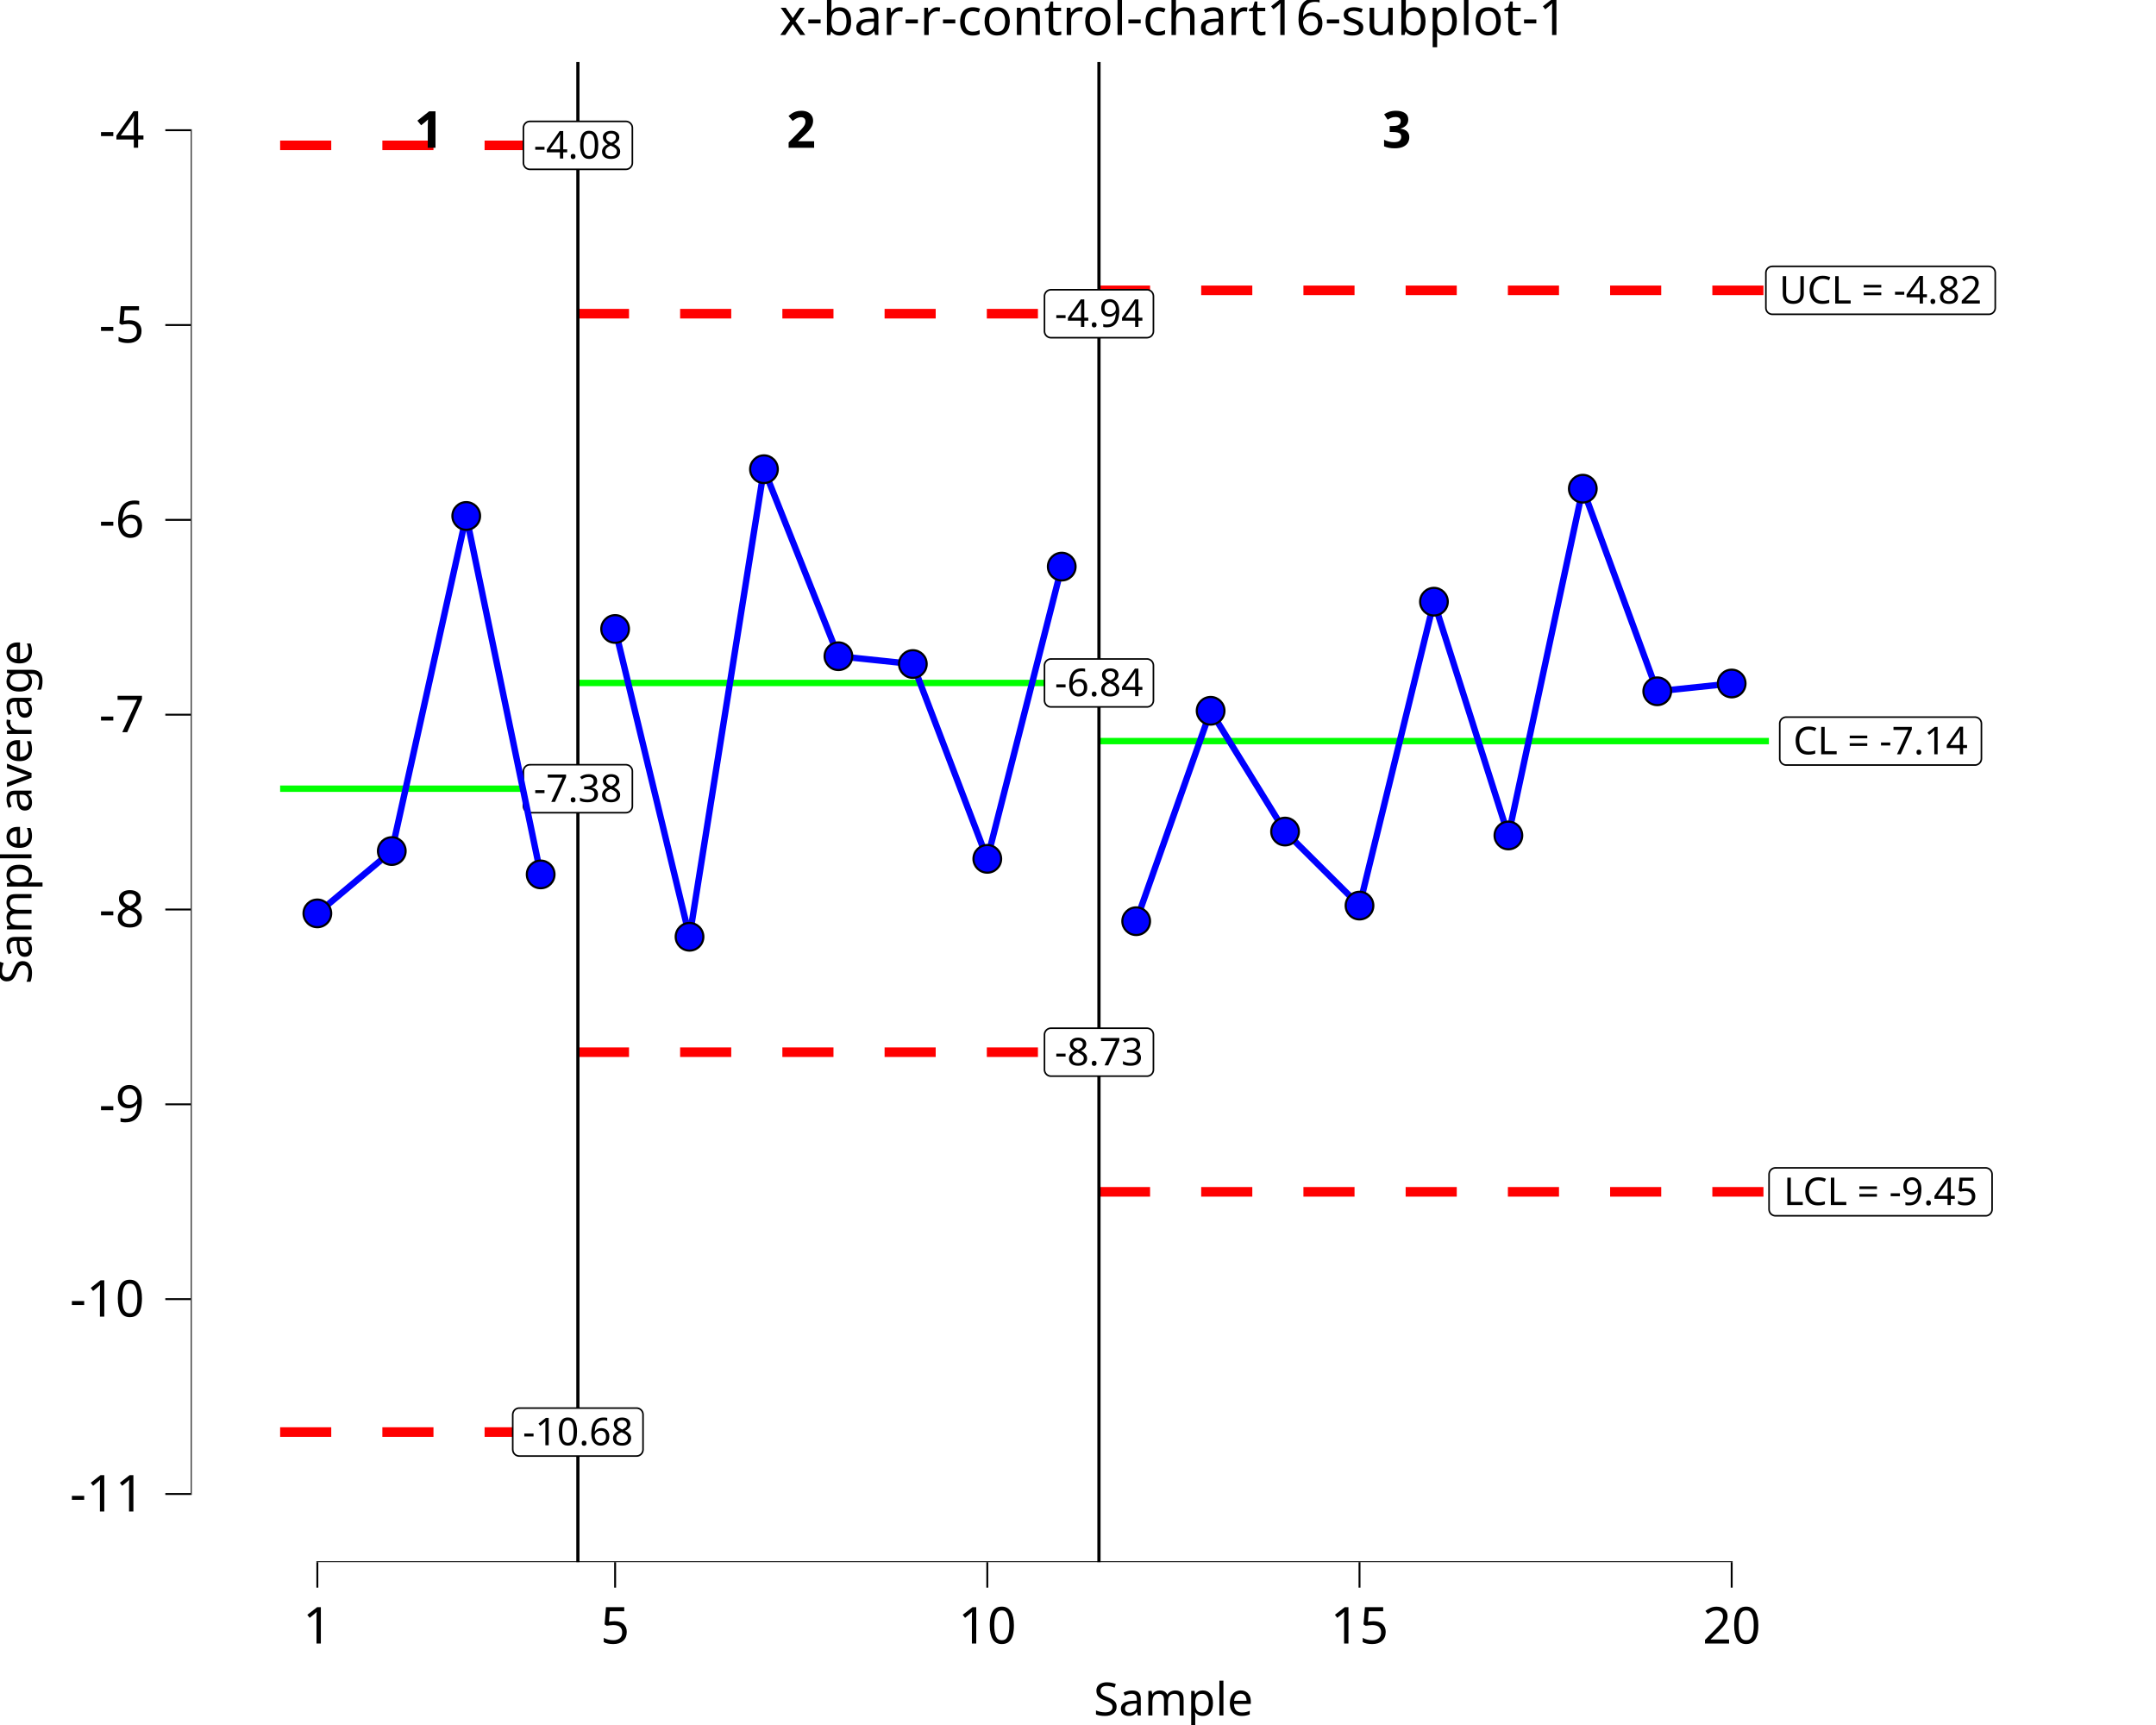
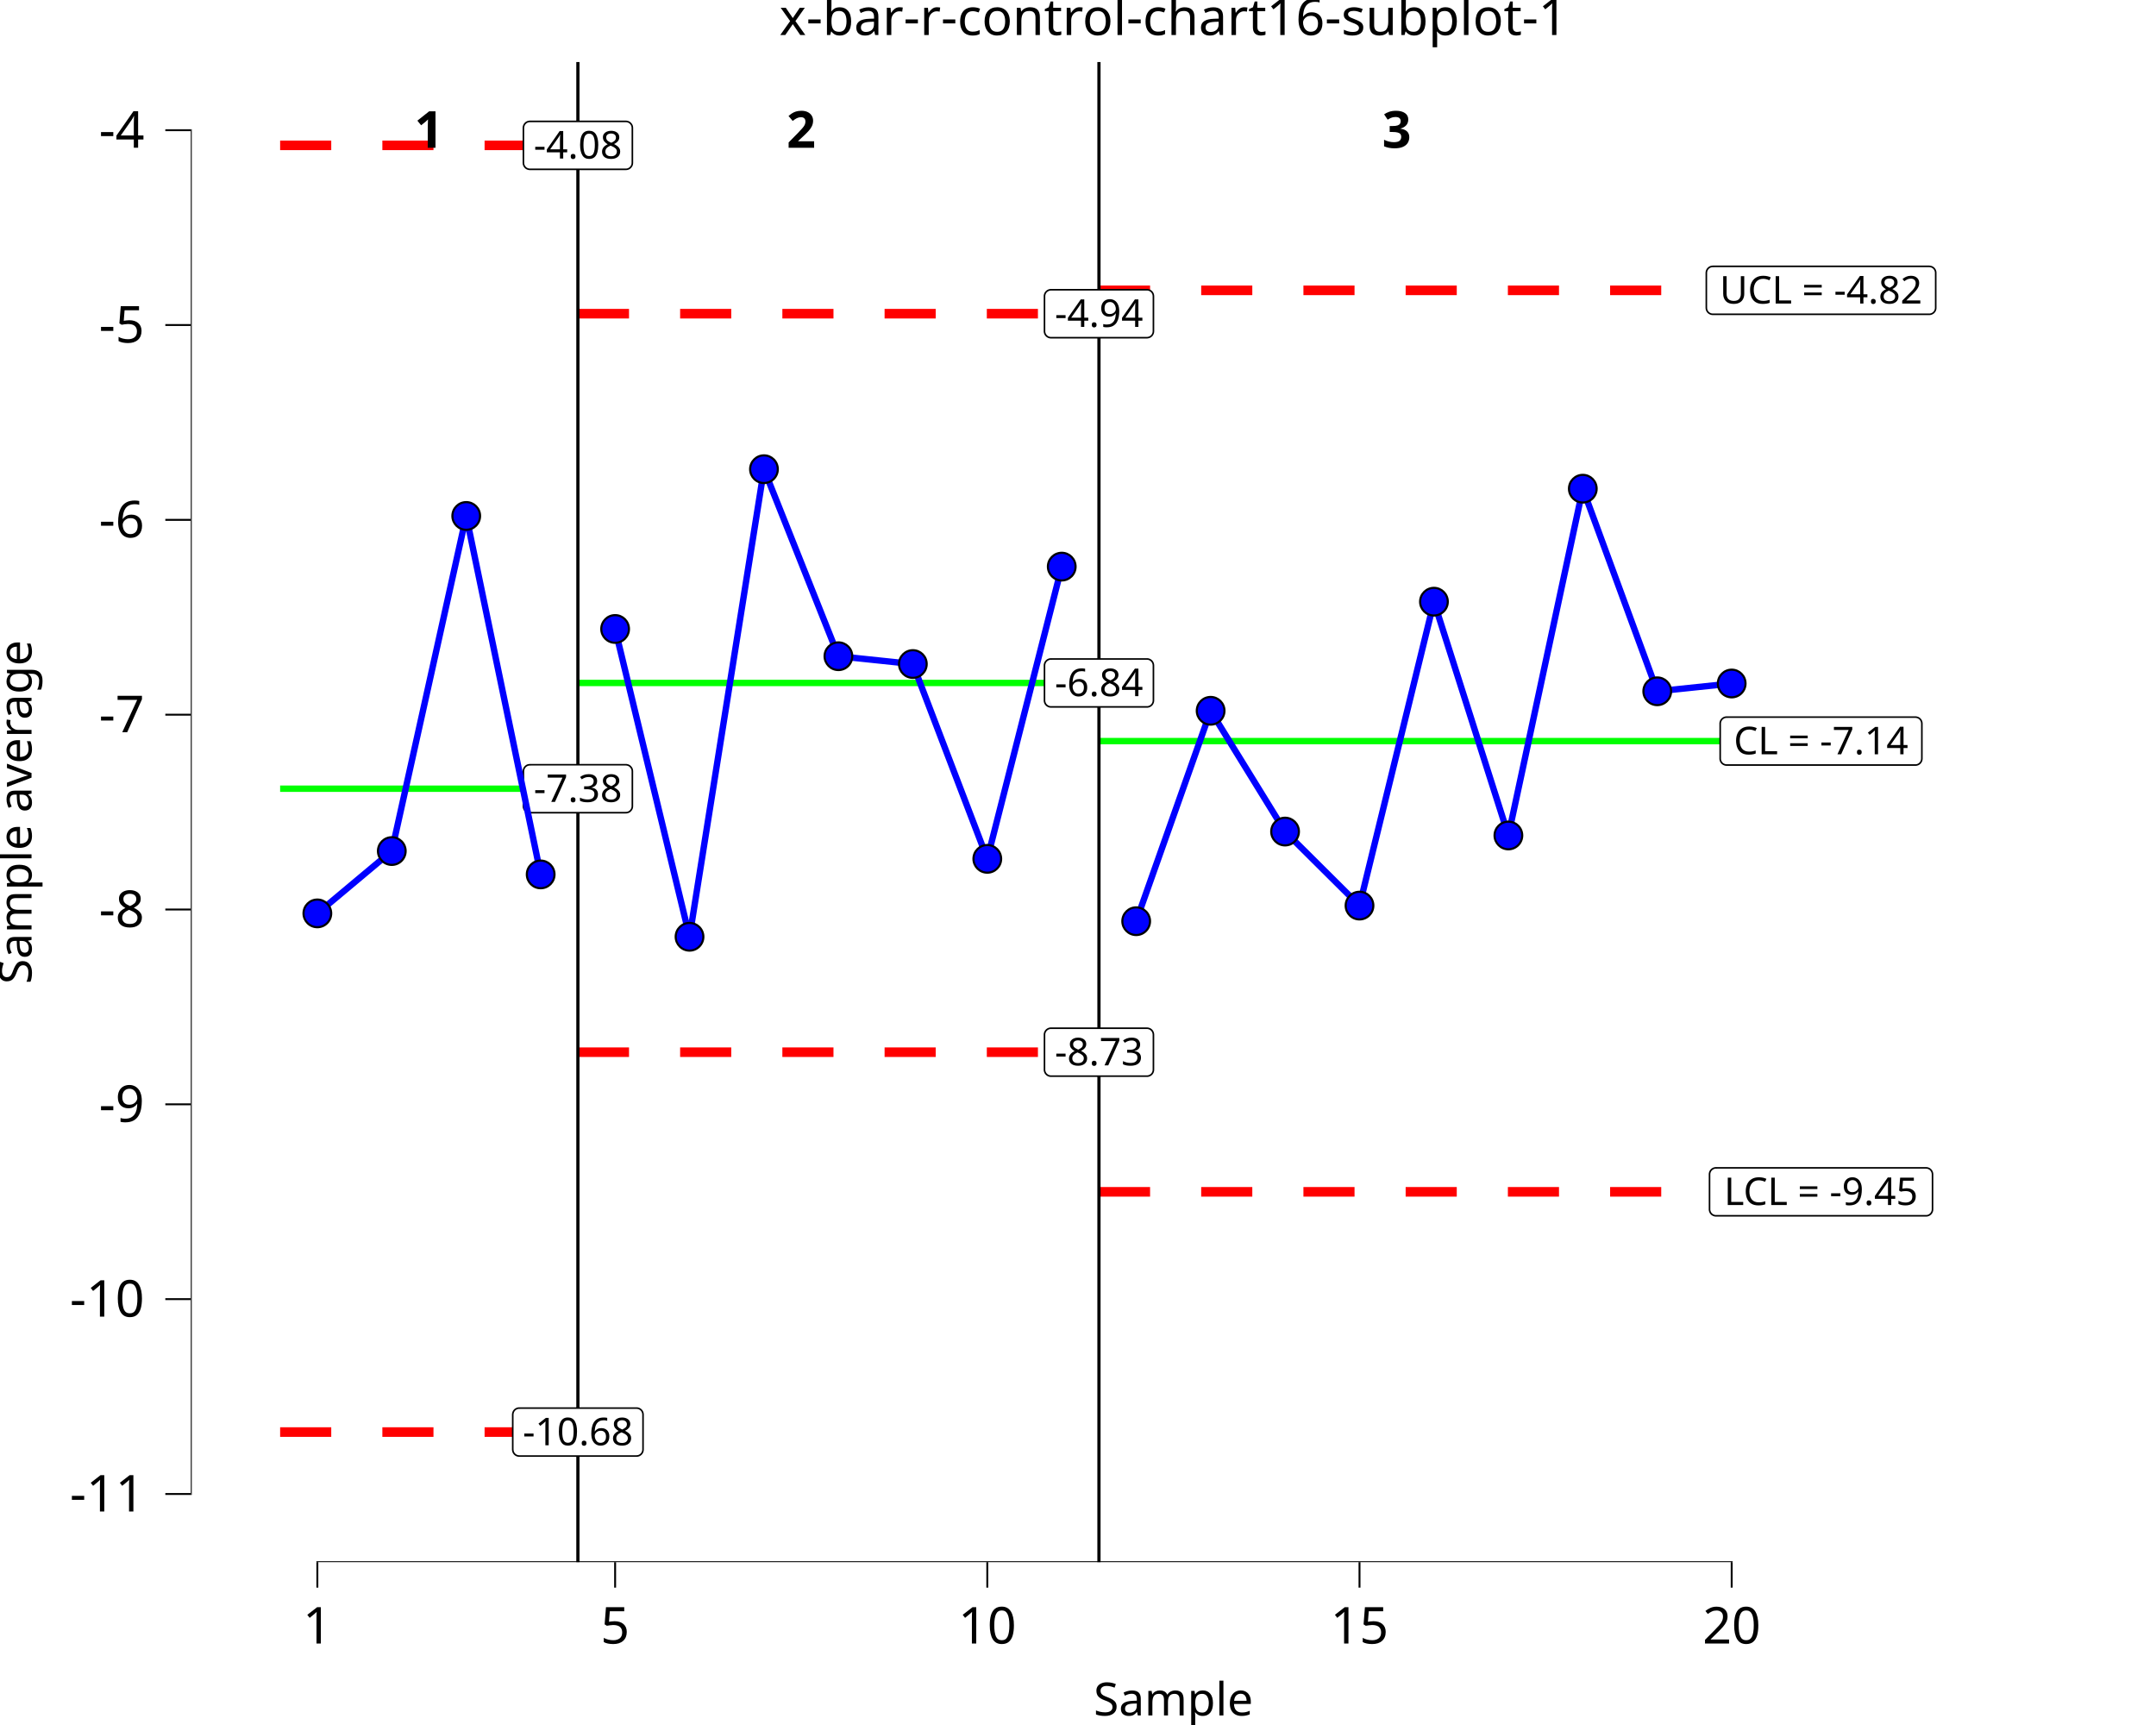
<svg xmlns="http://www.w3.org/2000/svg" class="svglite" data-engine-version="2.0" width="720.00pt" height="576.00pt" viewBox="0 0 720.00 576.00">
  <defs>
    <style type="text/css">
    .svglite line, .svglite polyline, .svglite polygon, .svglite path, .svglite rect, .svglite circle {
      fill: none;
      stroke: #000000;
      stroke-linecap: round;
      stroke-linejoin: round;
      stroke-miterlimit: 10.00;
    }
  </style>
  </defs>
  <rect width="100%" height="100%" style="stroke: none; fill: #FFFFFF;" />
  <defs>
    <clipPath id="cpMC4wMHw3MjAuMDB8MC4wMHw1NzYuMDA=">
      <rect x="0.00" y="0.00" width="720.00" height="576.00" />
    </clipPath>
  </defs>
  <g clip-path="url(#cpMC4wMHw3MjAuMDB8MC4wMHw1NzYuMDA=)">
    <rect x="0.00" y="0.00" width="720.00" height="576.00" style="stroke-width: 10.67; stroke: none;" />
  </g>
  <defs>
    <clipPath id="cpNjMuNzJ8NzIwLjAwfDIwLjcxfDUyMS42Mw==">
      <rect x="63.72" y="20.71" width="656.28" height="500.92" />
    </clipPath>
  </defs>
  <g clip-path="url(#cpNjMuNzJ8NzIwLjAwfDIwLjcxfDUyMS42Mw==)">
    <rect x="63.72" y="20.71" width="656.28" height="500.92" style="stroke-width: 10.67; stroke: none;" />
    <polyline points="93.55,263.36 118.41,263.36 118.41,263.36 143.27,263.36 143.27,263.36 168.13,263.36 168.13,263.36 192.99,263.36 192.99,263.36 " style="stroke-width: 2.13; stroke: #00FF00; stroke-linecap: butt;" />
    <polyline points="192.99,228.05 217.84,228.05 217.84,228.05 242.70,228.05 242.70,228.05 267.56,228.05 267.56,228.05 292.42,228.05 292.42,228.05 317.28,228.05 317.28,228.05 342.14,228.05 342.14,228.05 367.00,228.05 367.00,228.05 " style="stroke-width: 2.13; stroke: #00FF00; stroke-linecap: butt;" />
    <polyline points="367.00,247.46 391.86,247.46 391.86,247.46 416.72,247.46 416.72,247.46 441.58,247.46 441.58,247.46 466.44,247.46 466.44,247.46 491.30,247.46 491.30,247.46 516.15,247.46 516.15,247.46 541.01,247.46 541.01,247.46 565.87,247.46 565.87,247.46 590.73,247.46 590.73,247.46 " style="stroke-width: 2.13; stroke: #00FF00; stroke-linecap: butt;" />
    <polyline points="93.55,48.54 118.41,48.54 118.41,48.54 143.27,48.54 143.27,48.54 168.13,48.54 168.13,48.54 192.99,48.54 192.99,48.54 " style="stroke-width: 3.20; stroke: #FF0000; stroke-dasharray: 17.07,17.07; stroke-linecap: butt;" />
    <polyline points="192.99,104.75 217.84,104.75 217.84,104.75 242.70,104.75 242.70,104.75 267.56,104.75 267.56,104.75 292.42,104.75 292.42,104.75 317.28,104.75 317.28,104.75 342.14,104.75 342.14,104.75 367.00,104.75 367.00,104.75 " style="stroke-width: 3.20; stroke: #FF0000; stroke-dasharray: 17.07,17.07; stroke-linecap: butt;" />
    <polyline points="367.00,96.95 391.86,96.95 391.86,96.95 416.72,96.95 416.72,96.95 441.58,96.95 441.58,96.95 466.44,96.95 466.44,96.95 491.30,96.95 491.30,96.95 516.15,96.95 516.15,96.95 541.01,96.95 541.01,96.95 565.87,96.95 565.87,96.95 590.73,96.95 590.73,96.95 " style="stroke-width: 3.20; stroke: #FF0000; stroke-dasharray: 17.07,17.07; stroke-linecap: butt;" />
    <polyline points="93.55,478.18 118.41,478.18 118.41,478.18 143.27,478.18 143.27,478.18 168.13,478.18 168.13,478.18 192.99,478.18 192.99,478.18 " style="stroke-width: 3.20; stroke: #FF0000; stroke-dasharray: 17.07,17.07; stroke-linecap: butt;" />
    <polyline points="192.99,351.34 217.84,351.34 217.84,351.34 242.70,351.34 242.70,351.34 267.56,351.34 267.56,351.34 292.42,351.34 292.42,351.34 317.28,351.34 317.28,351.34 342.14,351.34 342.14,351.34 367.00,351.34 367.00,351.34 " style="stroke-width: 3.20; stroke: #FF0000; stroke-dasharray: 17.07,17.07; stroke-linecap: butt;" />
    <polyline points="367.00,397.97 391.86,397.97 391.86,397.97 416.72,397.97 416.72,397.97 441.58,397.97 441.58,397.97 466.44,397.97 466.44,397.97 491.30,397.97 491.30,397.97 516.15,397.97 516.15,397.97 541.01,397.97 541.01,397.97 565.87,397.97 565.87,397.97 590.73,397.97 590.73,397.97 " style="stroke-width: 3.20; stroke: #FF0000; stroke-dasharray: 17.07,17.07; stroke-linecap: butt;" />
    <line x1="192.99" y1="521.63" x2="192.99" y2="20.71" style="stroke-width: 1.07; stroke-linecap: butt;" />
    <line x1="367.00" y1="521.63" x2="367.00" y2="20.71" style="stroke-width: 1.07; stroke-linecap: butt;" />
    <text x="143.27" y="49.35" text-anchor="middle" style="font-size: 17.07px; font-weight: bold; font-family: sans;" textLength="9.50px" lengthAdjust="spacingAndGlyphs">1</text>
    <text x="267.56" y="49.35" text-anchor="middle" style="font-size: 17.07px; font-weight: bold; font-family: sans;" textLength="9.50px" lengthAdjust="spacingAndGlyphs">2</text>
    <text x="466.44" y="49.35" text-anchor="middle" style="font-size: 17.07px; font-weight: bold; font-family: sans;" textLength="9.50px" lengthAdjust="spacingAndGlyphs">3</text>
    <polygon points="176.95,271.37 209.02,271.37 208.93,271.36 209.28,271.35 209.62,271.28 209.94,271.16 210.25,270.98 210.51,270.76 210.74,270.50 210.93,270.21 211.07,269.89 211.15,269.55 211.18,269.21 211.18,269.21 211.18,257.51 211.18,257.51 211.15,257.17 211.07,256.83 210.93,256.51 210.74,256.22 210.51,255.96 210.25,255.74 209.94,255.56 209.62,255.44 209.28,255.37 209.02,255.35 176.95,255.35 177.21,255.37 176.87,255.36 176.52,255.40 176.19,255.49 175.87,255.64 175.59,255.84 175.34,256.08 175.13,256.36 174.97,256.67 174.86,257.00 174.80,257.34 174.79,257.51 174.79,269.21 174.80,269.03 174.80,269.38 174.86,269.72 174.97,270.05 175.13,270.36 175.34,270.64 175.59,270.88 175.87,271.08 176.19,271.23 176.52,271.32 176.87,271.36 " style="stroke-width: 0.53; fill: #FFFFFF;" />
    <text x="192.99" y="267.77" text-anchor="middle" style="font-size: 12.80px; font-family: sans;" textLength="29.18px" lengthAdjust="spacingAndGlyphs">-7.38</text>
    <polygon points="173.39,486.19 212.58,486.19 212.49,486.19 212.84,486.17 213.18,486.10 213.50,485.98 213.81,485.80 214.08,485.58 214.31,485.32 214.49,485.03 214.63,484.71 214.71,484.37 214.74,484.03 214.74,484.03 214.74,472.34 214.74,472.34 214.71,471.99 214.63,471.65 214.49,471.33 214.31,471.04 214.08,470.78 213.81,470.56 213.50,470.38 213.18,470.26 212.84,470.19 212.58,470.18 173.39,470.18 173.65,470.19 173.31,470.18 172.96,470.22 172.63,470.32 172.31,470.47 172.03,470.66 171.78,470.90 171.57,471.18 171.41,471.49 171.30,471.82 171.24,472.16 171.23,472.34 171.23,484.03 171.24,483.85 171.24,484.20 171.30,484.54 171.41,484.87 171.57,485.18 171.78,485.46 172.03,485.70 172.31,485.90 172.63,486.05 172.96,486.14 173.31,486.19 " style="stroke-width: 0.53; fill: #FFFFFF;" />
    <text x="192.99" y="482.59" text-anchor="middle" style="font-size: 12.80px; font-family: sans;" textLength="36.31px" lengthAdjust="spacingAndGlyphs">-10.68</text>
    <polygon points="176.95,56.54 209.02,56.54 208.93,56.54 209.28,56.53 209.62,56.46 209.94,56.34 210.25,56.16 210.51,55.94 210.74,55.68 210.93,55.39 211.07,55.07 211.15,54.73 211.18,54.38 211.18,54.38 211.18,42.69 211.18,42.69 211.15,42.35 211.07,42.01 210.93,41.69 210.74,41.40 210.51,41.14 210.25,40.92 209.94,40.74 209.62,40.62 209.28,40.55 209.02,40.53 176.95,40.53 177.21,40.55 176.87,40.53 176.52,40.58 176.19,40.67 175.87,40.82 175.59,41.02 175.34,41.26 175.13,41.54 174.97,41.85 174.86,42.18 174.80,42.52 174.79,42.69 174.79,54.38 174.80,54.21 174.80,54.56 174.86,54.90 174.97,55.23 175.13,55.54 175.34,55.82 175.59,56.06 175.87,56.26 176.19,56.40 176.52,56.50 176.87,56.54 " style="stroke-width: 0.53; fill: #FFFFFF;" />
    <text x="192.99" y="52.94" text-anchor="middle" style="font-size: 12.80px; font-family: sans;" textLength="29.18px" lengthAdjust="spacingAndGlyphs">-4.08</text>
    <polygon points="350.97,236.05 383.03,236.05 382.95,236.05 383.29,236.04 383.63,235.97 383.96,235.84 384.26,235.67 384.53,235.45 384.76,235.19 384.94,234.89 385.08,234.57 385.16,234.24 385.19,233.89 385.19,233.89 385.19,222.20 385.19,222.20 385.16,221.85 385.08,221.52 384.94,221.20 384.76,220.90 384.53,220.64 384.26,220.42 383.96,220.25 383.63,220.12 383.29,220.05 383.03,220.04 350.97,220.04 351.23,220.05 350.88,220.04 350.54,220.08 350.20,220.18 349.89,220.33 349.60,220.53 349.35,220.77 349.14,221.04 348.98,221.35 348.87,221.68 348.81,222.03 348.81,222.20 348.81,233.89 348.81,233.72 348.81,234.06 348.87,234.41 348.98,234.74 349.14,235.05 349.35,235.32 349.60,235.56 349.89,235.76 350.20,235.91 350.54,236.01 350.88,236.05 " style="stroke-width: 0.53; fill: #FFFFFF;" />
    <text x="367.00" y="232.45" text-anchor="middle" style="font-size: 12.80px; font-family: sans;" textLength="29.18px" lengthAdjust="spacingAndGlyphs">-6.84</text>
    <polygon points="350.97,359.34 383.03,359.34 382.95,359.34 383.29,359.33 383.63,359.26 383.96,359.13 384.26,358.96 384.53,358.74 384.76,358.48 384.94,358.19 385.08,357.87 385.16,357.53 385.19,357.18 385.19,357.18 385.19,345.49 385.19,345.49 385.16,345.14 385.08,344.81 384.94,344.49 384.76,344.19 384.53,343.93 384.26,343.71 383.96,343.54 383.63,343.42 383.29,343.35 383.03,343.33 350.97,343.33 351.23,343.35 350.88,343.33 350.54,343.37 350.20,343.47 349.89,343.62 349.60,343.82 349.35,344.06 349.14,344.34 348.98,344.64 348.87,344.97 348.81,345.32 348.81,345.49 348.81,357.18 348.81,357.01 348.81,357.36 348.87,357.70 348.98,358.03 349.14,358.34 349.35,358.61 349.60,358.85 349.89,359.05 350.20,359.20 350.54,359.30 350.88,359.34 " style="stroke-width: 0.53; fill: #FFFFFF;" />
    <text x="367.00" y="355.74" text-anchor="middle" style="font-size: 12.80px; font-family: sans;" textLength="29.18px" lengthAdjust="spacingAndGlyphs">-8.73</text>
    <polygon points="350.97,112.76 383.03,112.76 382.95,112.76 383.29,112.74 383.63,112.67 383.96,112.55 384.26,112.38 384.53,112.16 384.76,111.90 384.94,111.60 385.08,111.28 385.16,110.95 385.19,110.60 385.19,110.60 385.19,98.91 385.19,98.91 385.16,98.56 385.08,98.22 384.94,97.90 384.76,97.61 384.53,97.35 384.26,97.13 383.96,96.96 383.63,96.83 383.29,96.76 383.03,96.75 350.97,96.75 351.23,96.76 350.88,96.75 350.54,96.79 350.20,96.89 349.89,97.04 349.60,97.24 349.35,97.48 349.14,97.75 348.98,98.06 348.87,98.39 348.81,98.73 348.81,98.91 348.81,110.60 348.81,110.43 348.81,110.77 348.87,111.12 348.98,111.45 349.14,111.75 349.35,112.03 349.60,112.27 349.89,112.47 350.20,112.62 350.54,112.72 350.88,112.76 " style="stroke-width: 0.53; fill: #FFFFFF;" />
    <text x="367.00" y="109.16" text-anchor="middle" style="font-size: 12.80px; font-family: sans;" textLength="29.18px" lengthAdjust="spacingAndGlyphs">-4.94</text>
-     <polygon points="596.51,255.46 659.54,255.46 659.45,255.46 659.80,255.45 660.14,255.38 660.46,255.26 660.76,255.08 661.03,254.86 661.26,254.60 661.45,254.31 661.59,253.99 661.67,253.65 661.70,253.30 661.70,253.30 661.70,241.61 661.70,241.61 661.67,241.27 661.59,240.93 661.45,240.61 661.26,240.31 661.03,240.05 660.76,239.83 660.46,239.66 660.14,239.54 659.80,239.47 659.54,239.45 596.51,239.45 596.77,239.47 596.42,239.45 596.07,239.50 595.74,239.59 595.43,239.74 595.14,239.94 594.89,240.18 594.68,240.46 594.52,240.77 594.41,241.10 594.35,241.44 594.35,241.61 594.35,253.30 594.35,253.13 594.35,253.48 594.41,253.82 594.52,254.15 594.68,254.46 594.89,254.74 595.14,254.98 595.43,255.17 595.74,255.32 596.07,255.42 596.42,255.46 " style="stroke-width: 0.53; fill: #FFFFFF;" />
-     <text x="628.02" y="251.86" text-anchor="middle" style="font-size: 12.80px; font-family: sans;" textLength="60.15px" lengthAdjust="spacingAndGlyphs">CL = -7.14</text>
-     <polygon points="592.94,405.97 663.10,405.97 663.01,405.97 663.36,405.96 663.70,405.89 664.02,405.77 664.32,405.59 664.59,405.37 664.82,405.11 665.01,404.82 665.15,404.50 665.23,404.16 665.26,403.81 665.26,403.81 665.26,392.12 665.26,392.12 665.23,391.78 665.15,391.44 665.01,391.12 664.82,390.83 664.59,390.56 664.32,390.34 664.02,390.17 663.70,390.05 663.36,389.98 663.10,389.96 592.94,389.96 593.20,389.98 592.86,389.96 592.51,390.01 592.18,390.10 591.86,390.25 591.58,390.45 591.33,390.69 591.12,390.97 590.96,391.28 590.85,391.61 590.79,391.95 590.78,392.12 590.78,403.81 590.79,403.64 590.79,403.99 590.85,404.33 590.96,404.66 591.12,404.97 591.33,405.25 591.58,405.49 591.86,405.68 592.18,405.83 592.51,405.93 592.86,405.97 " style="stroke-width: 0.53; fill: #FFFFFF;" />
-     <text x="628.02" y="402.37" text-anchor="middle" style="font-size: 12.80px; font-family: sans;" textLength="67.27px" lengthAdjust="spacingAndGlyphs">LCL = -9.45</text>
-     <polygon points="591.88,104.95 664.16,104.95 664.07,104.95 664.42,104.94 664.76,104.87 665.09,104.74 665.39,104.57 665.66,104.35 665.89,104.09 666.07,103.80 666.21,103.48 666.29,103.14 666.32,102.79 666.32,102.79 666.32,91.10 666.32,91.10 666.29,90.76 666.21,90.42 666.07,90.10 665.89,89.80 665.66,89.54 665.39,89.32 665.09,89.15 664.76,89.03 664.42,88.96 664.16,88.94 591.88,88.94 592.14,88.96 591.79,88.94 591.45,88.99 591.11,89.08 590.80,89.23 590.51,89.43 590.26,89.67 590.05,89.95 589.89,90.26 589.78,90.58 589.73,90.93 589.72,91.10 589.72,102.79 589.73,102.62 589.73,102.97 589.78,103.31 589.89,103.64 590.05,103.95 590.26,104.23 590.51,104.47 590.80,104.66 591.11,104.81 591.45,104.91 591.79,104.95 " style="stroke-width: 0.53; fill: #FFFFFF;" />
-     <text x="628.02" y="101.35" text-anchor="middle" style="font-size: 12.80px; font-family: sans;" textLength="69.40px" lengthAdjust="spacingAndGlyphs">UCL = -4.82</text>
+     <polygon points="576.62,255.46 639.65,255.46 639.56,255.46 639.91,255.45 640.25,255.38 640.58,255.26 640.88,255.08 641.15,254.86 641.38,254.60 641.56,254.31 641.70,253.99 641.78,253.65 641.81,253.30 641.81,253.30 641.81,241.61 641.81,241.61 641.78,241.27 641.70,240.93 641.56,240.61 641.38,240.31 641.15,240.05 640.88,239.83 640.58,239.66 640.25,239.54 639.91,239.47 639.65,239.45 576.62,239.45 576.88,239.47 576.53,239.45 576.19,239.50 575.85,239.59 575.54,239.74 575.25,239.94 575.00,240.18 574.79,240.46 574.63,240.77 574.52,241.10 574.46,241.44 574.46,241.61 574.46,253.30 574.46,253.13 574.46,253.48 574.52,253.82 574.63,254.15 574.79,254.46 575.00,254.74 575.25,254.98 575.54,255.17 575.85,255.32 576.19,255.42 576.53,255.46 " style="stroke-width: 0.53; fill: #FFFFFF;" />
+     <text x="608.13" y="251.86" text-anchor="middle" style="font-size: 12.80px; font-family: sans;" textLength="60.15px" lengthAdjust="spacingAndGlyphs">CL = -7.14</text>
+     <polygon points="573.06,405.97 643.21,405.97 643.12,405.97 643.47,405.96 643.81,405.89 644.14,405.77 644.44,405.59 644.71,405.37 644.94,405.11 645.12,404.82 645.26,404.50 645.34,404.16 645.37,403.81 645.37,403.81 645.37,392.12 645.37,392.12 645.34,391.78 645.26,391.44 645.12,391.12 644.94,390.83 644.71,390.56 644.44,390.34 644.14,390.17 643.81,390.05 643.47,389.98 643.21,389.96 573.06,389.96 573.32,389.98 572.97,389.96 572.62,390.01 572.29,390.10 571.98,390.25 571.69,390.45 571.44,390.69 571.23,390.97 571.07,391.28 570.96,391.61 570.90,391.95 570.90,392.12 570.90,403.81 570.90,403.64 570.90,403.99 570.96,404.33 571.07,404.66 571.23,404.97 571.44,405.25 571.69,405.49 571.98,405.68 572.29,405.83 572.62,405.93 572.97,405.97 " style="stroke-width: 0.53; fill: #FFFFFF;" />
+     <text x="608.13" y="402.37" text-anchor="middle" style="font-size: 12.80px; font-family: sans;" textLength="67.27px" lengthAdjust="spacingAndGlyphs">LCL = -9.45</text>
+     <polygon points="571.99,104.95 644.27,104.95 644.19,104.95 644.53,104.94 644.88,104.87 645.20,104.74 645.50,104.57 645.77,104.35 646.00,104.09 646.19,103.80 646.32,103.48 646.41,103.14 646.43,102.79 646.43,102.79 646.43,91.10 646.43,91.10 646.41,90.76 646.32,90.42 646.19,90.10 646.00,89.80 645.77,89.54 645.50,89.32 645.20,89.15 644.88,89.03 644.53,88.96 644.27,88.94 571.99,88.94 572.25,88.96 571.91,88.94 571.56,88.99 571.23,89.08 570.91,89.23 570.63,89.43 570.38,89.67 570.17,89.95 570.01,90.26 569.90,90.58 569.84,90.93 569.83,91.10 569.83,102.79 569.84,102.62 569.84,102.97 569.90,103.31 570.01,103.64 570.17,103.95 570.38,104.23 570.63,104.47 570.91,104.66 571.23,104.81 571.56,104.91 571.91,104.95 " style="stroke-width: 0.53; fill: #FFFFFF;" />
+     <text x="608.13" y="101.35" text-anchor="middle" style="font-size: 12.80px; font-family: sans;" textLength="69.40px" lengthAdjust="spacingAndGlyphs">UCL = -4.82</text>
    <polyline points="105.98,304.99 130.84,284.18 155.70,172.28 180.56,291.98 " style="stroke-width: 2.13; stroke: #0000FF; stroke-linecap: butt;" />
    <polyline points="205.42,210.02 230.27,312.80 255.13,156.67 279.99,219.12 304.85,221.73 329.71,286.78 354.57,189.20 " style="stroke-width: 2.13; stroke: #0000FF; stroke-linecap: butt;" />
    <polyline points="379.43,307.60 404.29,237.34 429.15,277.67 454.01,302.39 478.87,200.91 503.73,278.97 528.58,163.18 553.44,230.83 578.30,228.23 " style="stroke-width: 2.13; stroke: #0000FF; stroke-linecap: butt;" />
    <circle cx="105.98" cy="304.99" r="4.62" style="stroke-width: 0.71; fill: #0000FF;" />
    <circle cx="130.84" cy="284.18" r="4.62" style="stroke-width: 0.71; fill: #0000FF;" />
    <circle cx="155.70" cy="172.28" r="4.62" style="stroke-width: 0.71; fill: #0000FF;" />
    <circle cx="180.56" cy="291.98" r="4.62" style="stroke-width: 0.71; fill: #0000FF;" />
    <circle cx="205.42" cy="210.02" r="4.62" style="stroke-width: 0.71; fill: #0000FF;" />
    <circle cx="230.27" cy="312.80" r="4.62" style="stroke-width: 0.71; fill: #0000FF;" />
    <circle cx="255.13" cy="156.67" r="4.62" style="stroke-width: 0.71; fill: #0000FF;" />
    <circle cx="279.99" cy="219.12" r="4.62" style="stroke-width: 0.71; fill: #0000FF;" />
    <circle cx="304.85" cy="221.73" r="4.62" style="stroke-width: 0.71; fill: #0000FF;" />
    <circle cx="329.71" cy="286.78" r="4.62" style="stroke-width: 0.71; fill: #0000FF;" />
    <circle cx="354.57" cy="189.20" r="4.62" style="stroke-width: 0.71; fill: #0000FF;" />
    <circle cx="379.43" cy="307.60" r="4.62" style="stroke-width: 0.71; fill: #0000FF;" />
    <circle cx="404.29" cy="237.34" r="4.62" style="stroke-width: 0.71; fill: #0000FF;" />
    <circle cx="429.15" cy="277.67" r="4.62" style="stroke-width: 0.71; fill: #0000FF;" />
    <circle cx="454.01" cy="302.39" r="4.62" style="stroke-width: 0.71; fill: #0000FF;" />
    <circle cx="478.87" cy="200.91" r="4.62" style="stroke-width: 0.71; fill: #0000FF;" />
    <circle cx="503.73" cy="278.97" r="4.62" style="stroke-width: 0.71; fill: #0000FF;" />
    <circle cx="528.58" cy="163.18" r="4.62" style="stroke-width: 0.71; fill: #0000FF;" />
    <circle cx="553.44" cy="230.83" r="4.62" style="stroke-width: 0.71; fill: #0000FF;" />
    <circle cx="578.30" cy="228.23" r="4.62" style="stroke-width: 0.71; fill: #0000FF;" />
    <line x1="105.66" y1="521.63" x2="578.62" y2="521.63" style="stroke-width: 0.64; stroke-linecap: butt;" />
    <line x1="63.72" y1="499.18" x2="63.72" y2="43.16" style="stroke-width: 0.64; stroke-linecap: butt;" />
    <rect x="63.72" y="20.71" width="656.28" height="500.92" style="stroke-width: 0.00; stroke: none;" />
  </g>
  <g clip-path="url(#cpMC4wMHw3MjAuMDB8MC4wMHw1NzYuMDA=)">
    <polyline points="63.72,521.63 63.72,20.71 " style="stroke-width: 0.00; stroke: none; stroke-linecap: butt;" />
    <text x="48.24" y="504.71" text-anchor="end" style="font-size: 17.00px; font-family: sans;" textLength="24.57px" lengthAdjust="spacingAndGlyphs">-11</text>
    <text x="48.24" y="439.65" text-anchor="end" style="font-size: 17.00px; font-family: sans;" textLength="24.57px" lengthAdjust="spacingAndGlyphs">-10</text>
    <text x="48.24" y="374.60" text-anchor="end" style="font-size: 17.00px; font-family: sans;" textLength="15.12px" lengthAdjust="spacingAndGlyphs">-9</text>
    <text x="48.24" y="309.54" text-anchor="end" style="font-size: 17.00px; font-family: sans;" textLength="15.12px" lengthAdjust="spacingAndGlyphs">-8</text>
    <text x="48.24" y="244.49" text-anchor="end" style="font-size: 17.00px; font-family: sans;" textLength="15.12px" lengthAdjust="spacingAndGlyphs">-7</text>
    <text x="48.24" y="179.44" text-anchor="end" style="font-size: 17.00px; font-family: sans;" textLength="15.12px" lengthAdjust="spacingAndGlyphs">-6</text>
    <text x="48.24" y="114.38" text-anchor="end" style="font-size: 17.00px; font-family: sans;" textLength="15.12px" lengthAdjust="spacingAndGlyphs">-5</text>
    <text x="48.24" y="49.33" text-anchor="end" style="font-size: 17.00px; font-family: sans;" textLength="15.12px" lengthAdjust="spacingAndGlyphs">-4</text>
    <polyline points="55.21,498.86 63.72,498.86 " style="stroke-width: 0.64; stroke-linecap: butt;" />
    <polyline points="55.21,433.80 63.72,433.80 " style="stroke-width: 0.64; stroke-linecap: butt;" />
    <polyline points="55.21,368.75 63.72,368.75 " style="stroke-width: 0.64; stroke-linecap: butt;" />
    <polyline points="55.21,303.69 63.72,303.69 " style="stroke-width: 0.64; stroke-linecap: butt;" />
    <polyline points="55.21,238.64 63.72,238.64 " style="stroke-width: 0.64; stroke-linecap: butt;" />
    <polyline points="55.21,173.59 63.72,173.59 " style="stroke-width: 0.64; stroke-linecap: butt;" />
    <polyline points="55.21,108.53 63.72,108.53 " style="stroke-width: 0.64; stroke-linecap: butt;" />
    <polyline points="55.21,43.48 63.72,43.48 " style="stroke-width: 0.64; stroke-linecap: butt;" />
    <polyline points="63.72,521.63 720.00,521.63 " style="stroke-width: 0.00; stroke: none; stroke-linecap: butt;" />
    <polyline points="105.98,530.13 105.98,521.63 " style="stroke-width: 0.64; stroke-linecap: butt;" />
    <polyline points="205.42,530.13 205.42,521.63 " style="stroke-width: 0.64; stroke-linecap: butt;" />
    <polyline points="329.71,530.13 329.71,521.63 " style="stroke-width: 0.64; stroke-linecap: butt;" />
    <polyline points="454.01,530.13 454.01,521.63 " style="stroke-width: 0.64; stroke-linecap: butt;" />
    <polyline points="578.30,530.13 578.30,521.63 " style="stroke-width: 0.64; stroke-linecap: butt;" />
    <text x="105.98" y="548.80" text-anchor="middle" style="font-size: 17.00px; font-family: sans;" textLength="9.46px" lengthAdjust="spacingAndGlyphs">1</text>
    <text x="205.42" y="548.80" text-anchor="middle" style="font-size: 17.00px; font-family: sans;" textLength="9.46px" lengthAdjust="spacingAndGlyphs">5</text>
    <text x="329.71" y="548.80" text-anchor="middle" style="font-size: 17.00px; font-family: sans;" textLength="18.91px" lengthAdjust="spacingAndGlyphs">10</text>
    <text x="454.01" y="548.80" text-anchor="middle" style="font-size: 17.00px; font-family: sans;" textLength="18.91px" lengthAdjust="spacingAndGlyphs">15</text>
    <text x="578.30" y="548.80" text-anchor="middle" style="font-size: 17.00px; font-family: sans;" textLength="18.91px" lengthAdjust="spacingAndGlyphs">20</text>
    <text x="391.86" y="572.82" text-anchor="middle" style="font-size: 15.30px; font-family: sans;" textLength="51.89px" lengthAdjust="spacingAndGlyphs">Sample</text>
    <text transform="translate(10.53,271.17) rotate(-90)" text-anchor="middle" style="font-size: 15.30px; font-family: sans;" textLength="111.44px" lengthAdjust="spacingAndGlyphs">Sample average</text>
    <text x="391.86" y="11.70" text-anchor="middle" style="font-size: 17.00px; font-family: sans;" textLength="244.73px" lengthAdjust="spacingAndGlyphs">x-bar-r-control-chart16-subplot-1</text>
  </g>
</svg>
